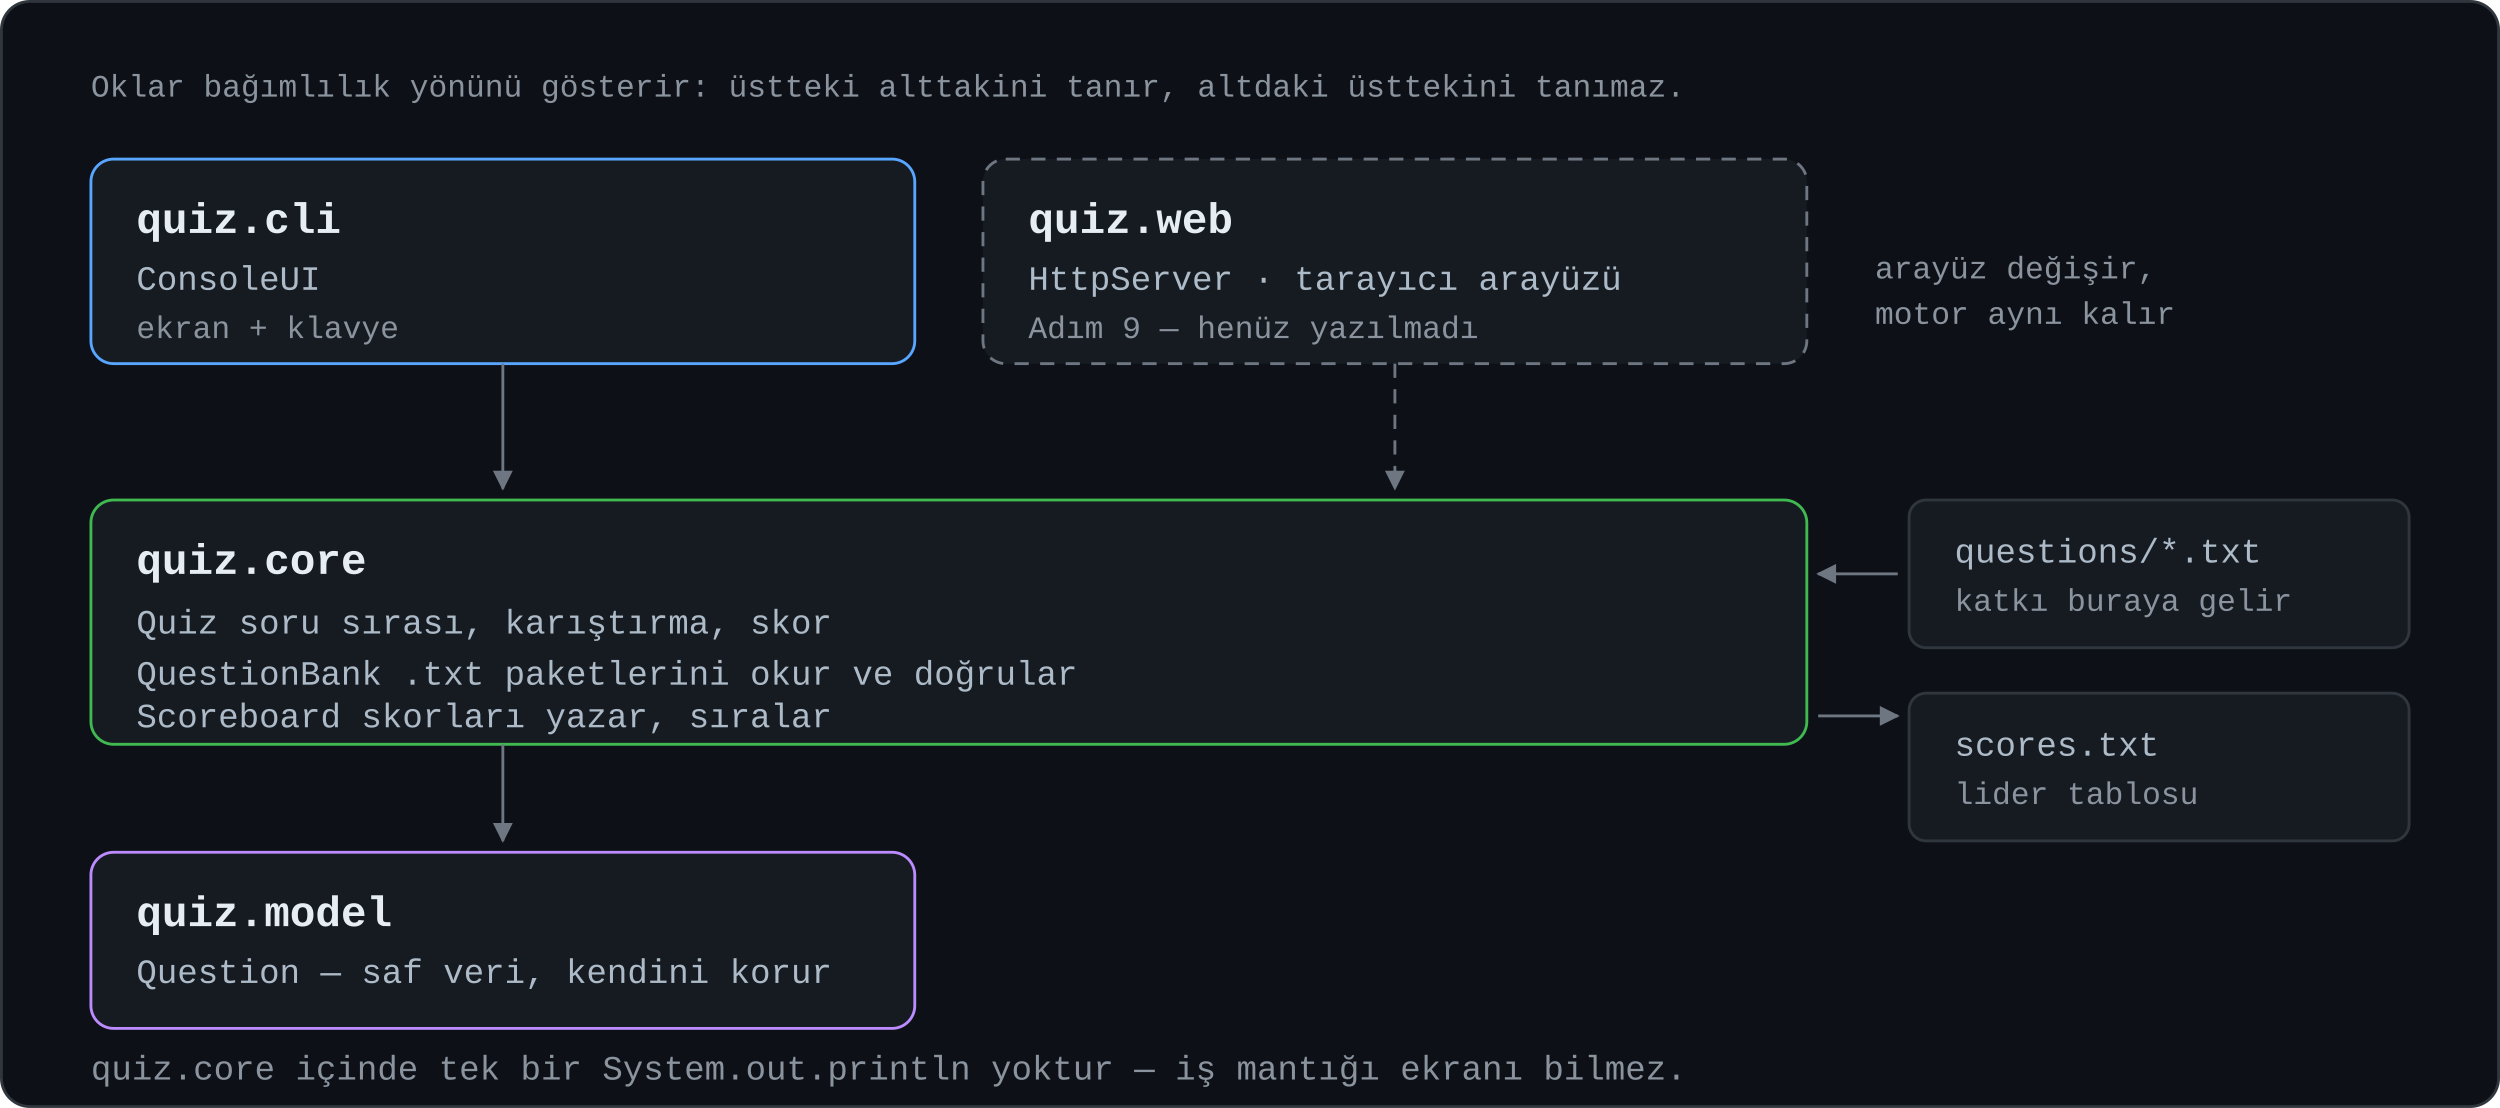
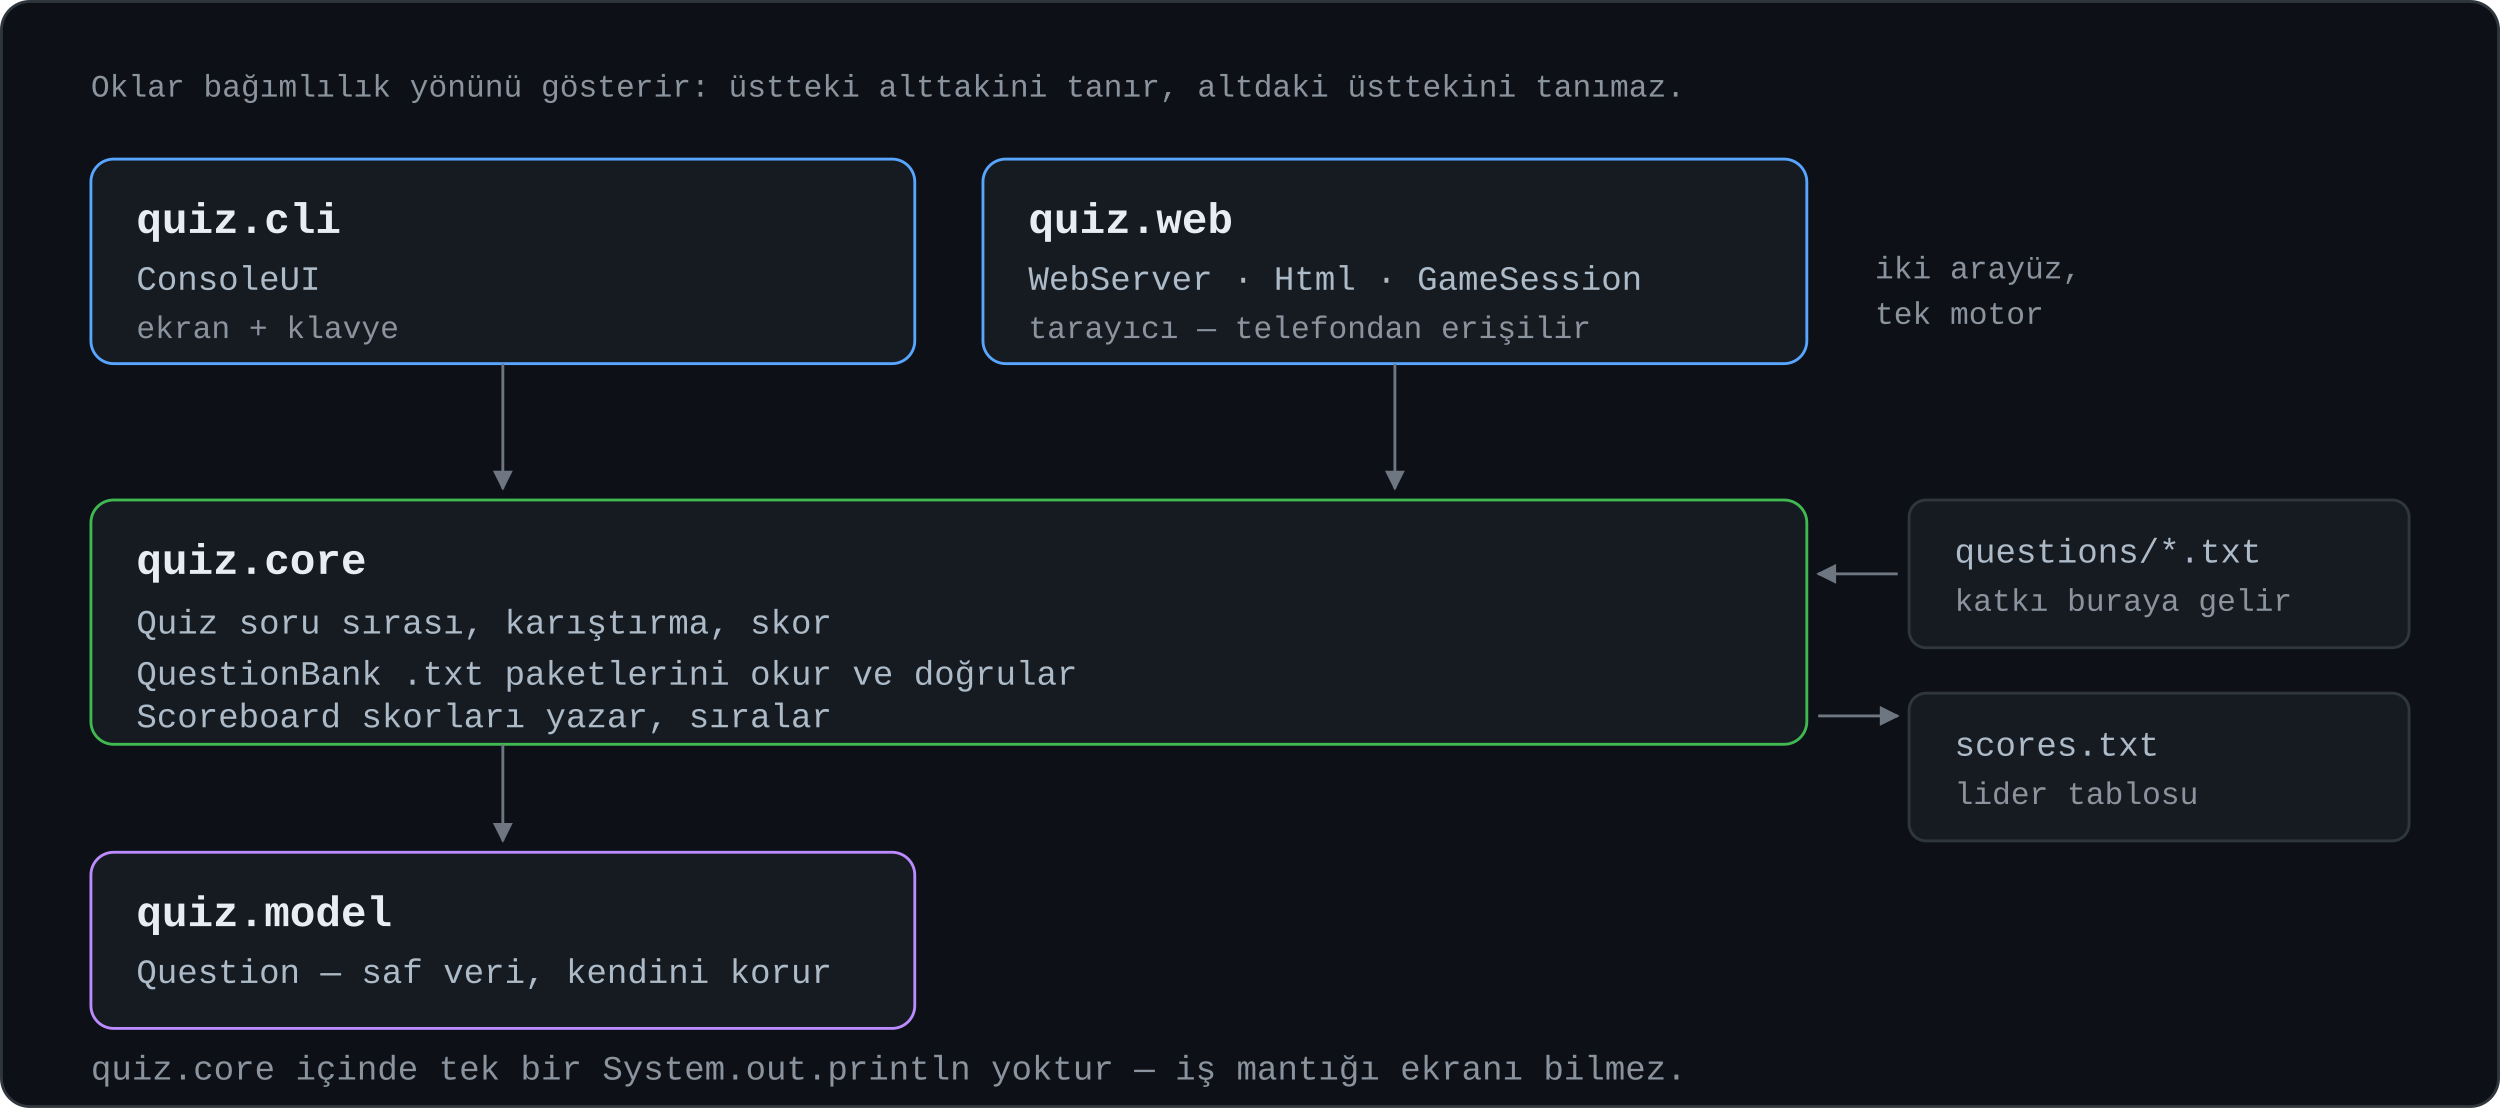
<svg xmlns="http://www.w3.org/2000/svg" viewBox="0 0 880 390" width="880" height="390" role="img" aria-label="Proje mimarisi: cli, core ve model katmanlari">
  <style>
    .mono  { font-family: ui-monospace, SFMono-Regular, Menlo, Consolas, "Liberation Mono", monospace; }
    .pkg   { font-size: 15px; font-weight: 700; fill: #e6edf3; }
    .cls   { font-size: 12px; fill: #adbac7; }
    .note  { font-size: 11px; fill: #8b949e; }
    .lbl   { font-size: 11px; fill: #8b949e; }
    .cap   { font-size: 12px; fill: #8b949e; }
  </style>
  <defs>
    <marker id="arrow" viewBox="0 0 10 10" refX="9" refY="5" markerWidth="7" markerHeight="7" orient="auto-start-reverse">
      <path d="M 0 0 L 10 5 L 0 10 z" fill="#6e7681" />
    </marker>
  </defs>
  <rect x="0.5" y="0.5" width="879" height="389" rx="10" fill="#0d1117" stroke="#30363d" />
  <text class="mono note" x="32" y="34">Oklar bağımlılık yönünü gösterir: üstteki alttakini tanır, altdaki üsttekini tanımaz.</text>
  <rect x="32" y="56" width="290" height="72" rx="8" fill="#161b22" stroke="#58a6ff" />
  <text class="mono pkg" x="48" y="82">quiz.cli</text>
  <text class="mono cls" x="48" y="102">ConsoleUI</text>
  <text class="mono note" x="48" y="119">ekran + klavye</text>
-   <rect x="346" y="56" width="290" height="72" rx="8" fill="#161b22" stroke="#6e7681" stroke-dasharray="5 4" />
-   <text class="mono pkg" x="362" y="82" fill="#8b949e">quiz.web</text>
-   <text class="mono cls" x="362" y="102" fill="#6e7681">HttpServer · tarayıcı arayüzü</text>
-   <text class="mono note" x="362" y="119">Adım 9 — henüz yazılmadı</text>
-   <text class="mono lbl" x="660" y="98">arayüz değişir,</text>
-   <text class="mono lbl" x="660" y="114">motor aynı kalır</text>
+   <rect x="346" y="56" width="290" height="72" rx="8" fill="#161b22" stroke="#58a6ff" />
+   <text class="mono pkg" x="362" y="82">quiz.web</text>
+   <text class="mono cls" x="362" y="102">WebServer · Html · GameSession</text>
+   <text class="mono note" x="362" y="119">tarayıcı — telefondan erişilir</text>
+   <text class="mono lbl" x="660" y="98">iki arayüz,</text>
+   <text class="mono lbl" x="660" y="114">tek motor</text>
  <rect x="32" y="176" width="604" height="86" rx="8" fill="#161b22" stroke="#3fb950" />
  <text class="mono pkg" x="48" y="202">quiz.core</text>
  <text class="mono cls" x="48" y="223">Quiz          soru sırası, karıştırma, skor</text>
  <text class="mono cls" x="48" y="241">QuestionBank  .txt paketlerini okur ve doğrular</text>
  <text class="mono cls" x="48" y="253" opacity="0">.</text>
  <text class="mono cls" x="48" y="256">Scoreboard    skorları yazar, sıralar</text>
  <rect x="32" y="300" width="290" height="62" rx="8" fill="#161b22" stroke="#bc8cff" />
  <text class="mono pkg" x="48" y="326">quiz.model</text>
  <text class="mono cls" x="48" y="346">Question — saf veri, kendini korur</text>
  <rect x="672" y="176" width="176" height="52" rx="6" fill="#161b22" stroke="#30363d" />
  <text class="mono cls" x="688" y="198" fill="#e6edf3">questions/*.txt</text>
  <text class="mono note" x="688" y="215">katkı buraya gelir</text>
  <rect x="672" y="244" width="176" height="52" rx="6" fill="#161b22" stroke="#30363d" />
  <text class="mono cls" x="688" y="266" fill="#e6edf3">scores.txt</text>
  <text class="mono note" x="688" y="283">lider tablosu</text>
  <line x1="177" y1="128" x2="177" y2="172" stroke="#6e7681" marker-end="url(#arrow)" />
-   <line x1="491" y1="128" x2="491" y2="172" stroke="#6e7681" stroke-dasharray="5 4" marker-end="url(#arrow)" />
+   <line x1="491" y1="128" x2="491" y2="172" stroke="#6e7681" marker-end="url(#arrow)" />
  <line x1="177" y1="262" x2="177" y2="296" stroke="#6e7681" marker-end="url(#arrow)" />
  <line x1="668" y1="202" x2="640" y2="202" stroke="#6e7681" marker-end="url(#arrow)" />
  <line x1="640" y1="252" x2="668" y2="252" stroke="#6e7681" marker-end="url(#arrow)" />
  <text class="mono cap" x="32" y="380">quiz.core içinde tek bir System.out.println yoktur — iş mantığı ekranı bilmez.</text>
</svg>
